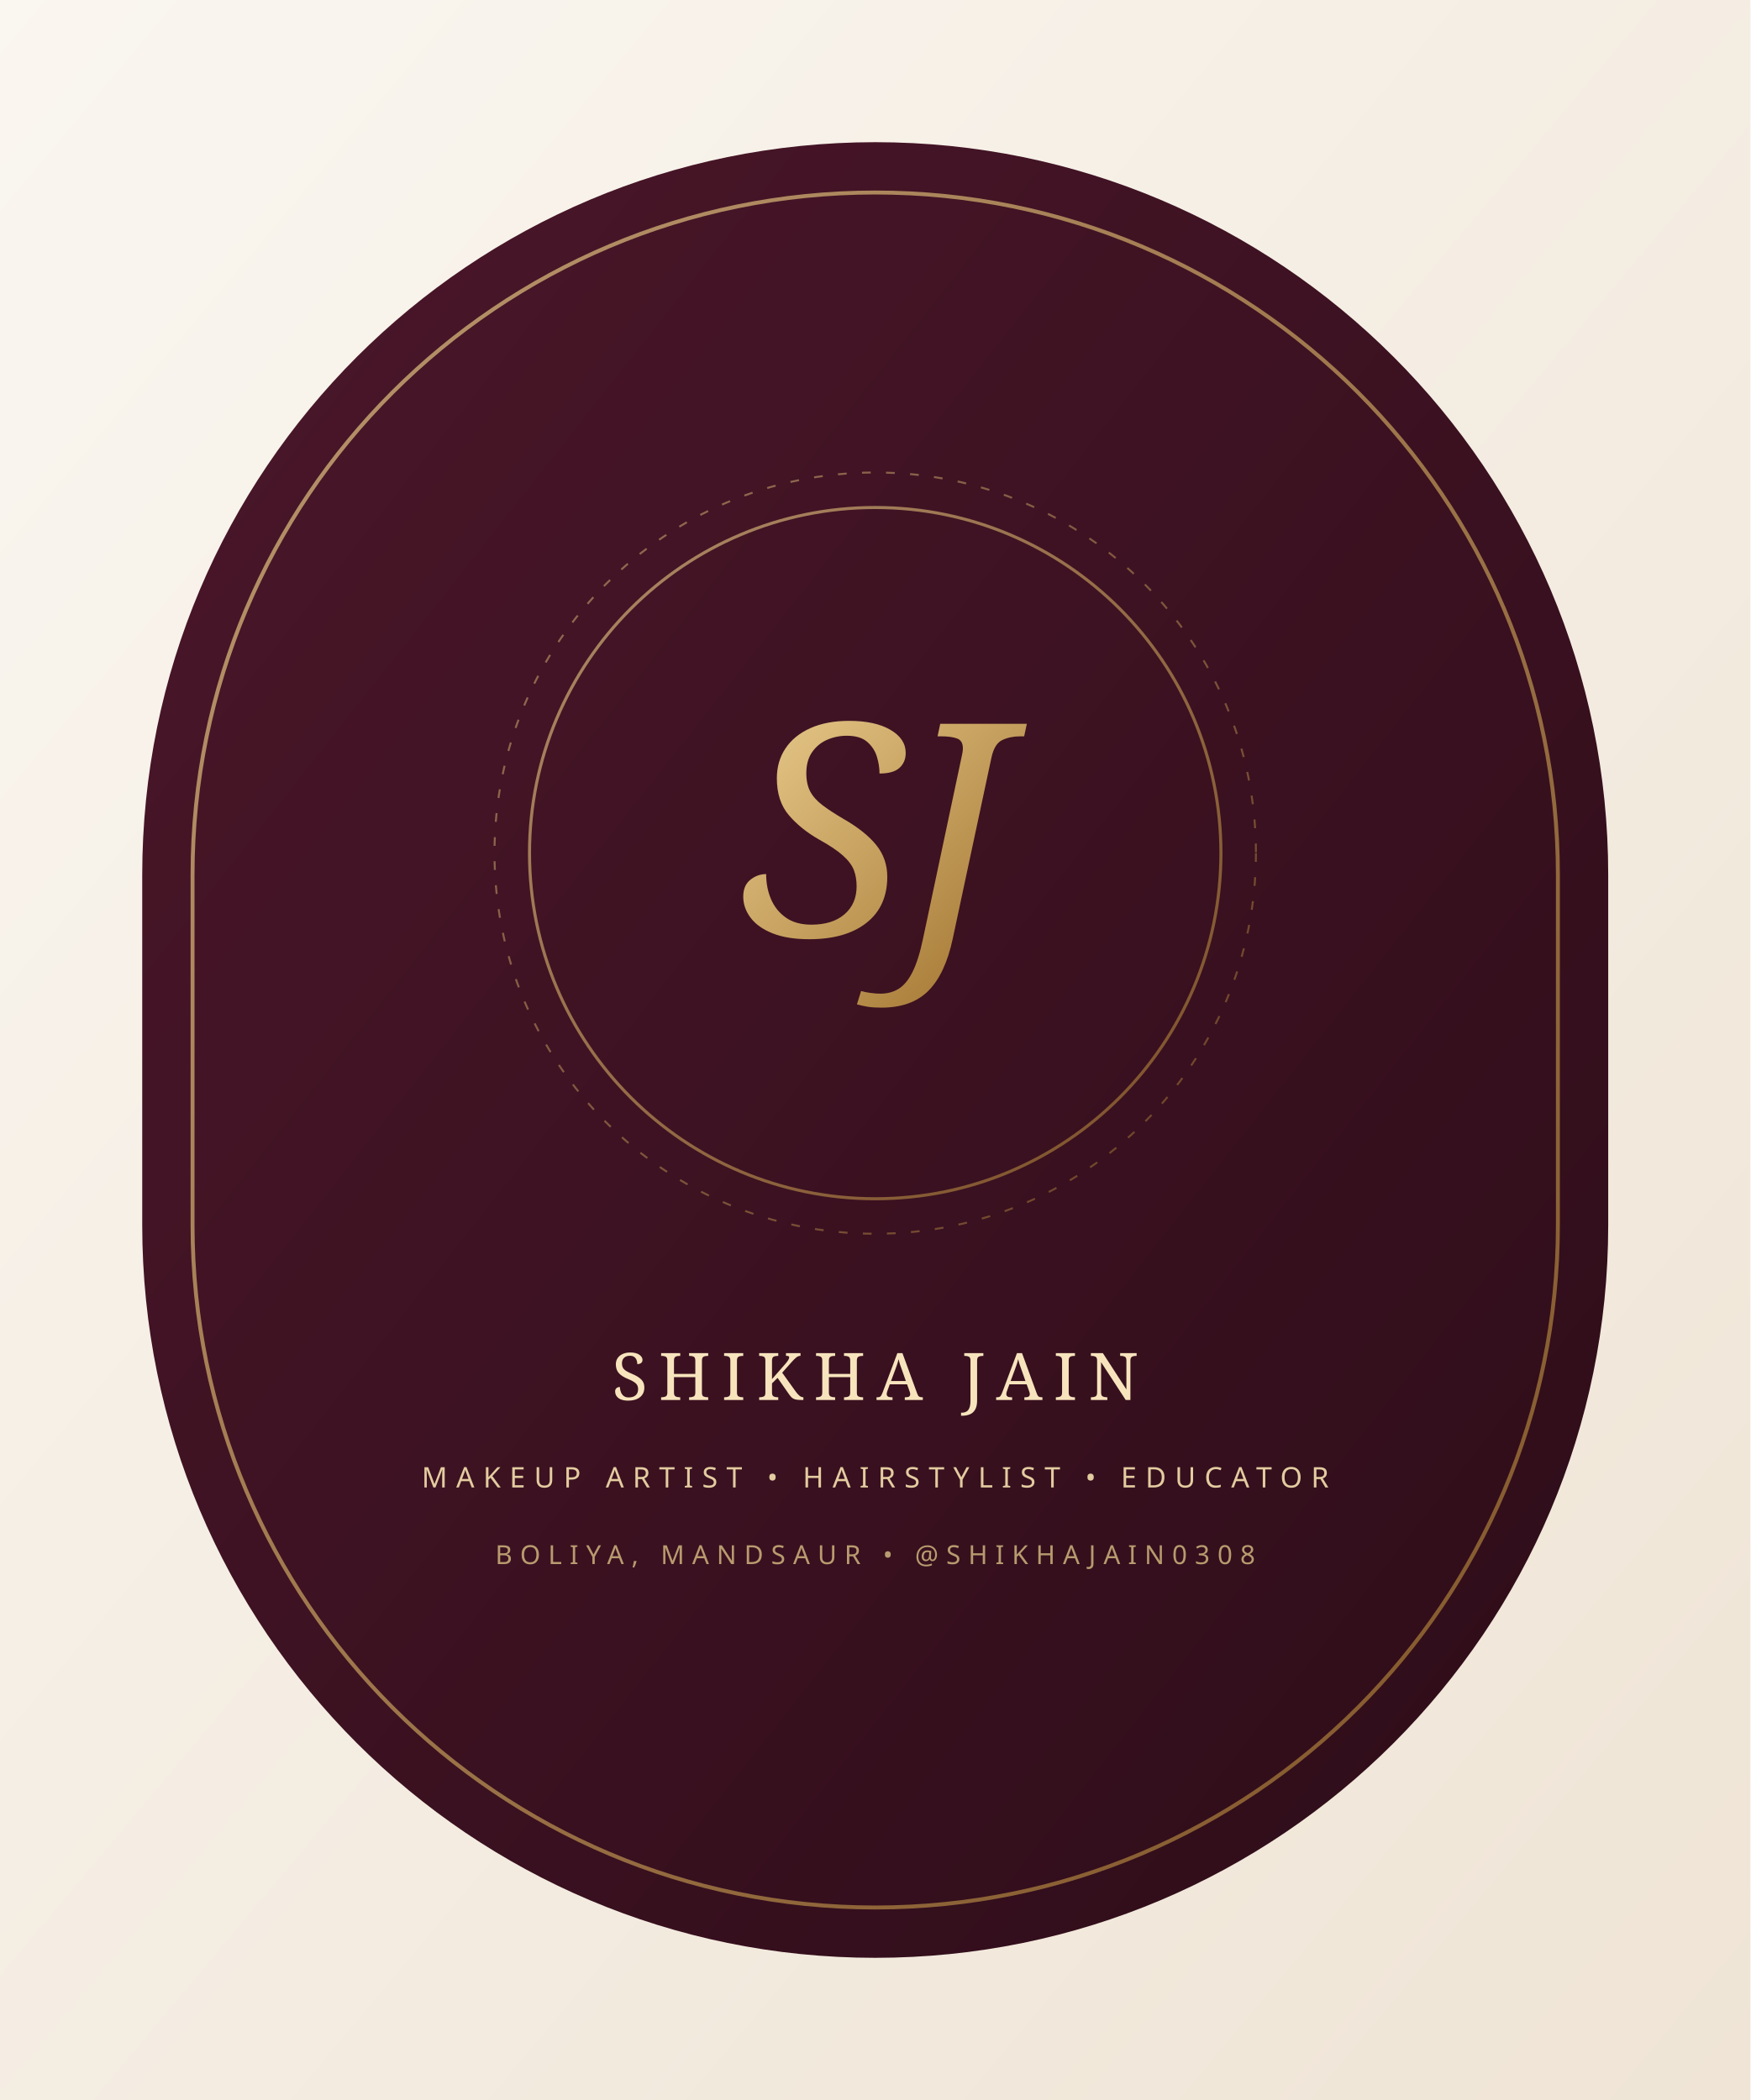
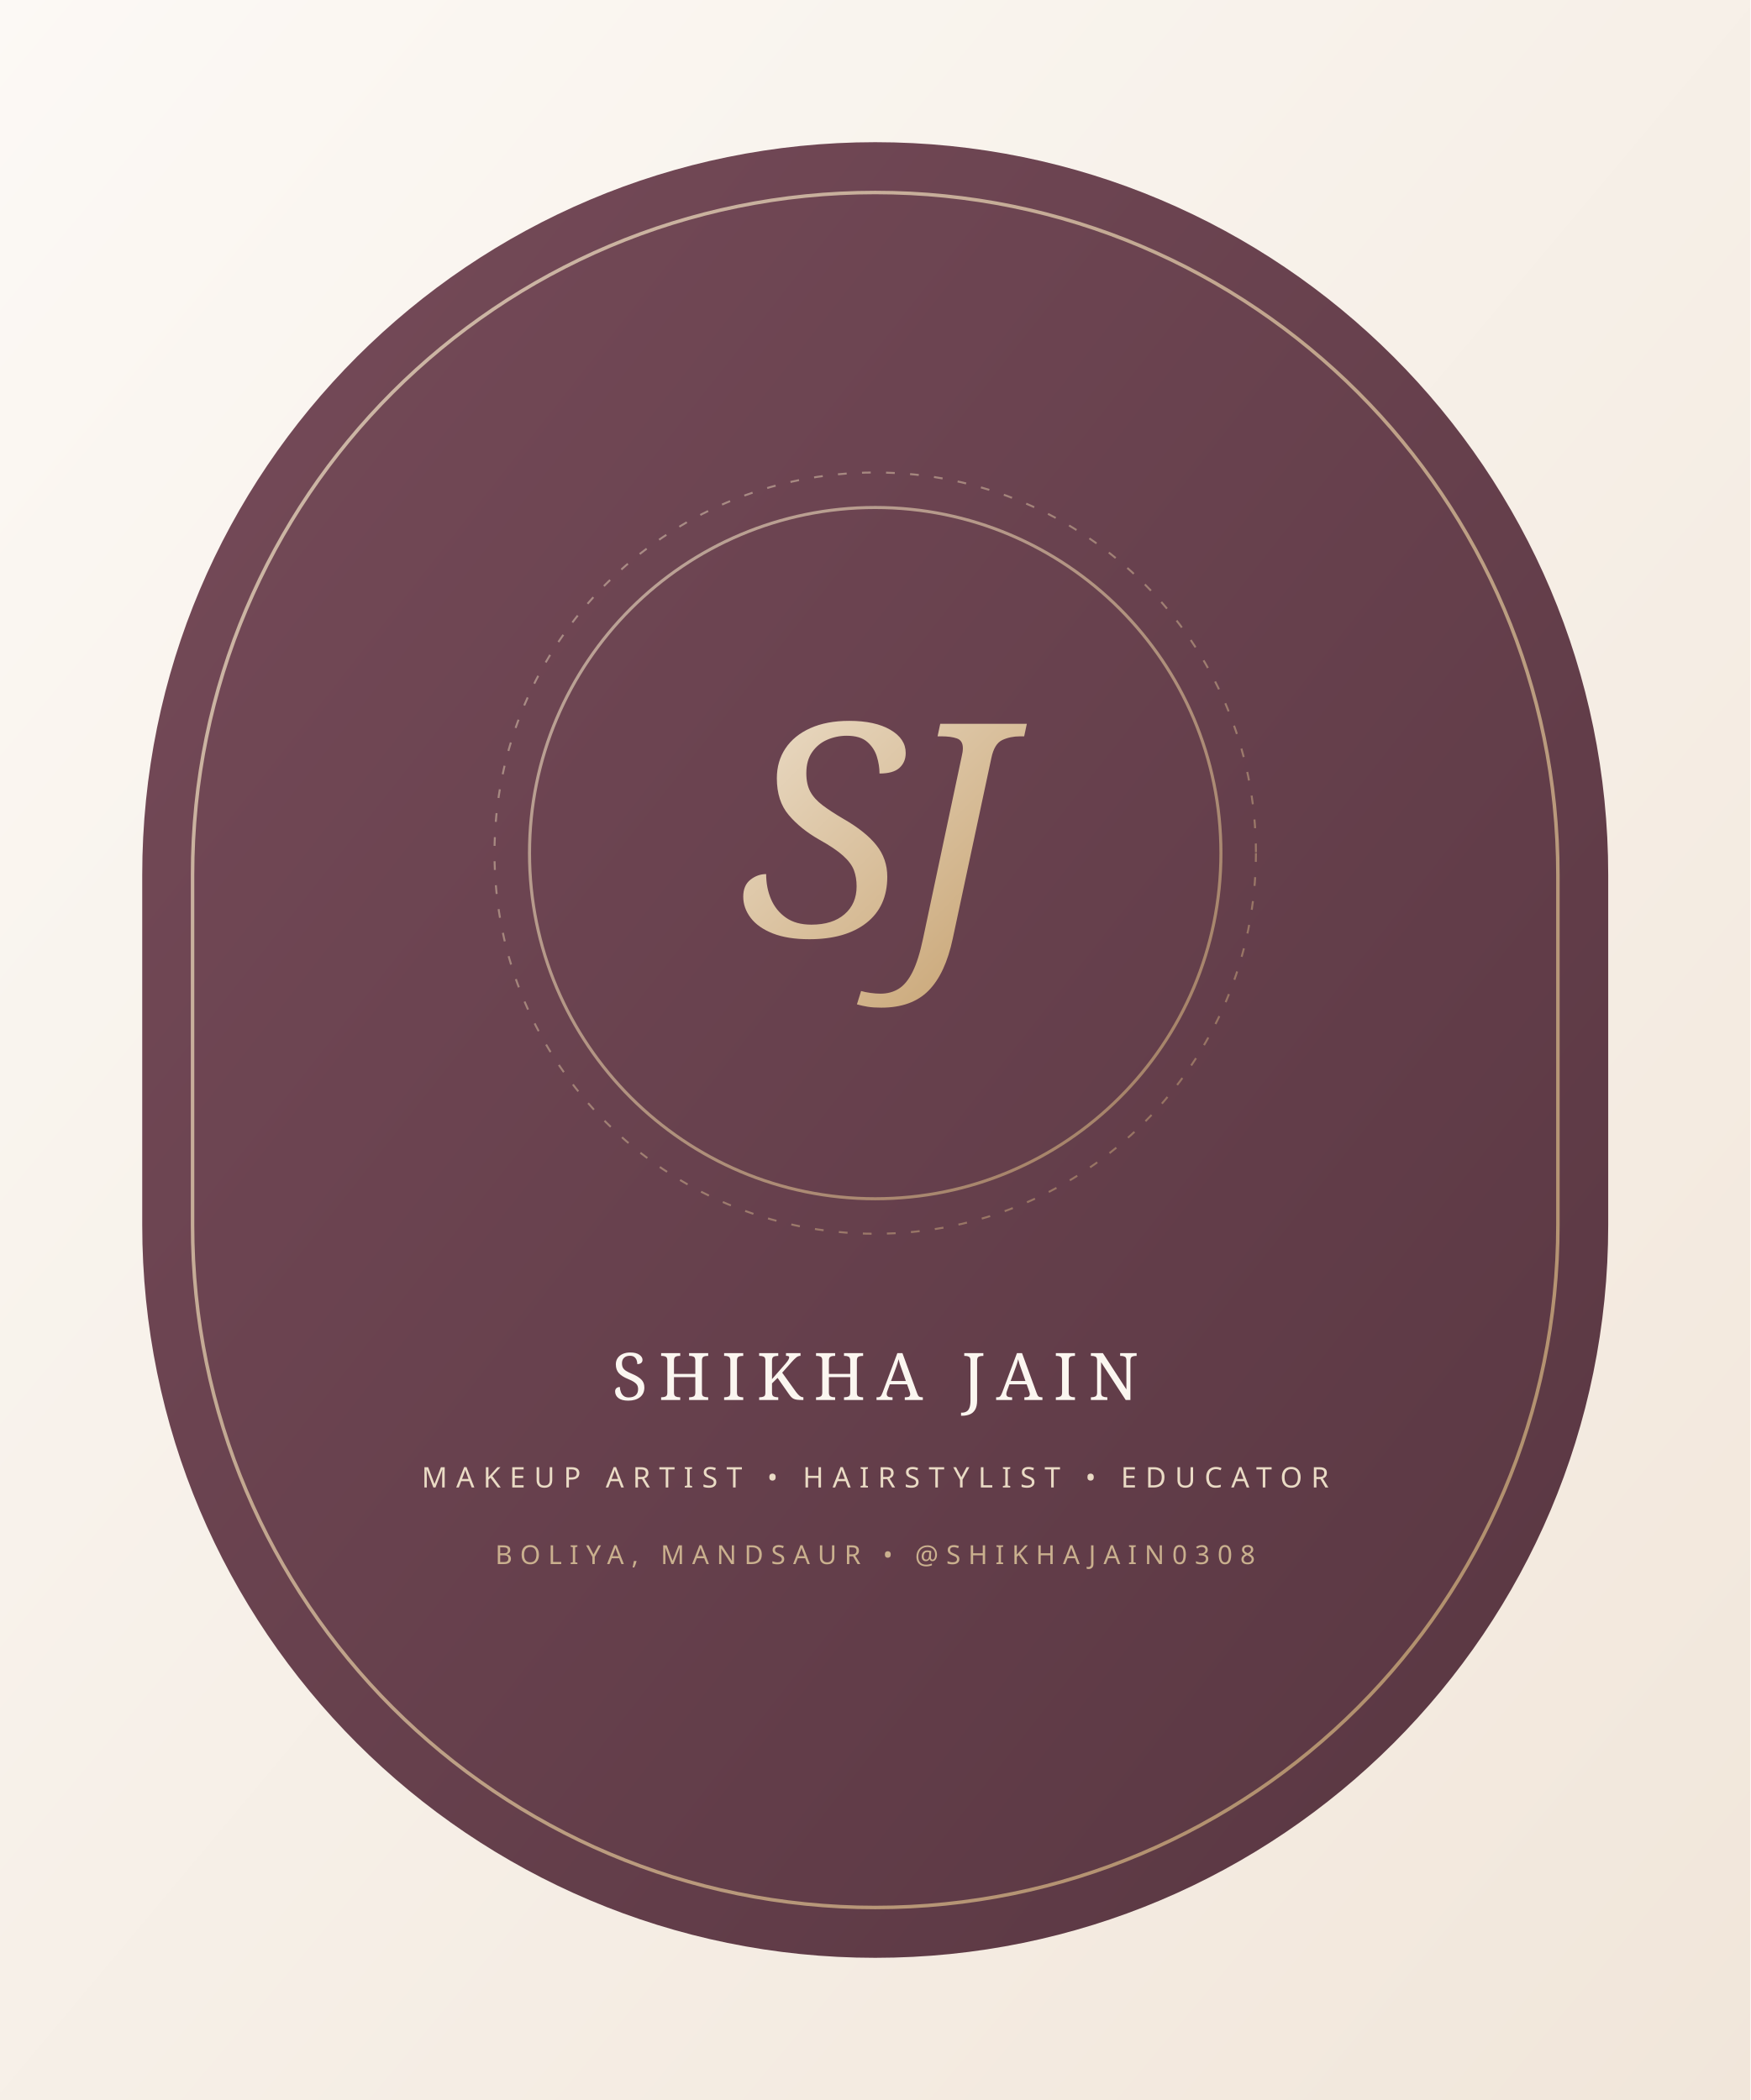
<svg xmlns="http://www.w3.org/2000/svg" viewBox="0 0 800 960" role="img" aria-label="Shikha Jain Founder Monogram Portrait">
  <defs>
    <linearGradient id="bgSJ" x1="0" y1="0" x2="1" y2="1">
-       <stop offset="0%" stop-color="#FAF6F0" />
-       <stop offset="100%" stop-color="#EFE4D5" />
+       <stop offset="0%" stop-color="#FCF9F5" />
+       <stop offset="100%" stop-color="#F1E6DA" />
    </linearGradient>
    <linearGradient id="plumSJ" x1="0" y1="0" x2="1" y2="1">
-       <stop offset="0%" stop-color="#4B172A" />
-       <stop offset="100%" stop-color="#2D0C18" />
+       <stop offset="0%" stop-color="#764B59" />
+       <stop offset="100%" stop-color="#583641" />
    </linearGradient>
    <linearGradient id="goldSJ" x1="0" y1="0" x2="1" y2="1">
-       <stop offset="0%" stop-color="#E7C98A" />
-       <stop offset="100%" stop-color="#9F702C" />
+       <stop offset="0%" stop-color="#EADBC5" />
+       <stop offset="100%" stop-color="#C6A16F" />
    </linearGradient>
  </defs>
  <rect width="800" height="960" fill="url(#bgSJ)" />
  <rect x="65" y="65" width="670" height="830" rx="335" fill="url(#plumSJ)" />
-   <rect x="88" y="88" width="624" height="784" rx="312" fill="none" stroke="url(#goldSJ)" stroke-width="1.8" opacity="0.72" />
+   <rect x="88" y="88" width="624" height="784" rx="312" fill="none" stroke="url(#goldSJ)" stroke-width="1.6" opacity="0.78" />
  <circle cx="400" cy="390" r="158" fill="none" stroke="url(#goldSJ)" stroke-width="1.4" opacity="0.65" />
  <circle cx="400" cy="390" r="174" fill="none" stroke="url(#goldSJ)" stroke-width="0.9" stroke-dasharray="4 7" opacity="0.5" />
  <text x="400" y="428" text-anchor="middle" font-family="Georgia, serif" font-size="136" font-style="italic" fill="url(#goldSJ)">SJ</text>
-   <text x="400" y="640" text-anchor="middle" font-family="Georgia, serif" font-size="30" letter-spacing="5" fill="#F7E4BD">SHIKHA JAIN</text>
-   <text x="400" y="680" text-anchor="middle" font-family="sans-serif" font-size="13" letter-spacing="4" fill="#E3CCA0">MAKEUP ARTIST • HAIRSTYLIST • EDUCATOR</text>
-   <text x="400" y="715" text-anchor="middle" font-family="sans-serif" font-size="12" letter-spacing="3.5" fill="#C9AD79" opacity="0.88">BOLIYA, MANDSAUR • @SHIKHAJAIN0308</text>
+   <text x="400" y="640" text-anchor="middle" font-family="Georgia, serif" font-size="30" letter-spacing="5" fill="#FBF6F0">SHIKHA JAIN</text>
+   <text x="400" y="680" text-anchor="middle" font-family="sans-serif" font-size="13" letter-spacing="4" fill="#EADBC5">MAKEUP ARTIST • HAIRSTYLIST • EDUCATOR</text>
+   <text x="400" y="715" text-anchor="middle" font-family="sans-serif" font-size="12" letter-spacing="3.5" fill="#D5BC96" opacity="0.9">BOLIYA, MANDSAUR • @SHIKHAJAIN0308</text>
</svg>
